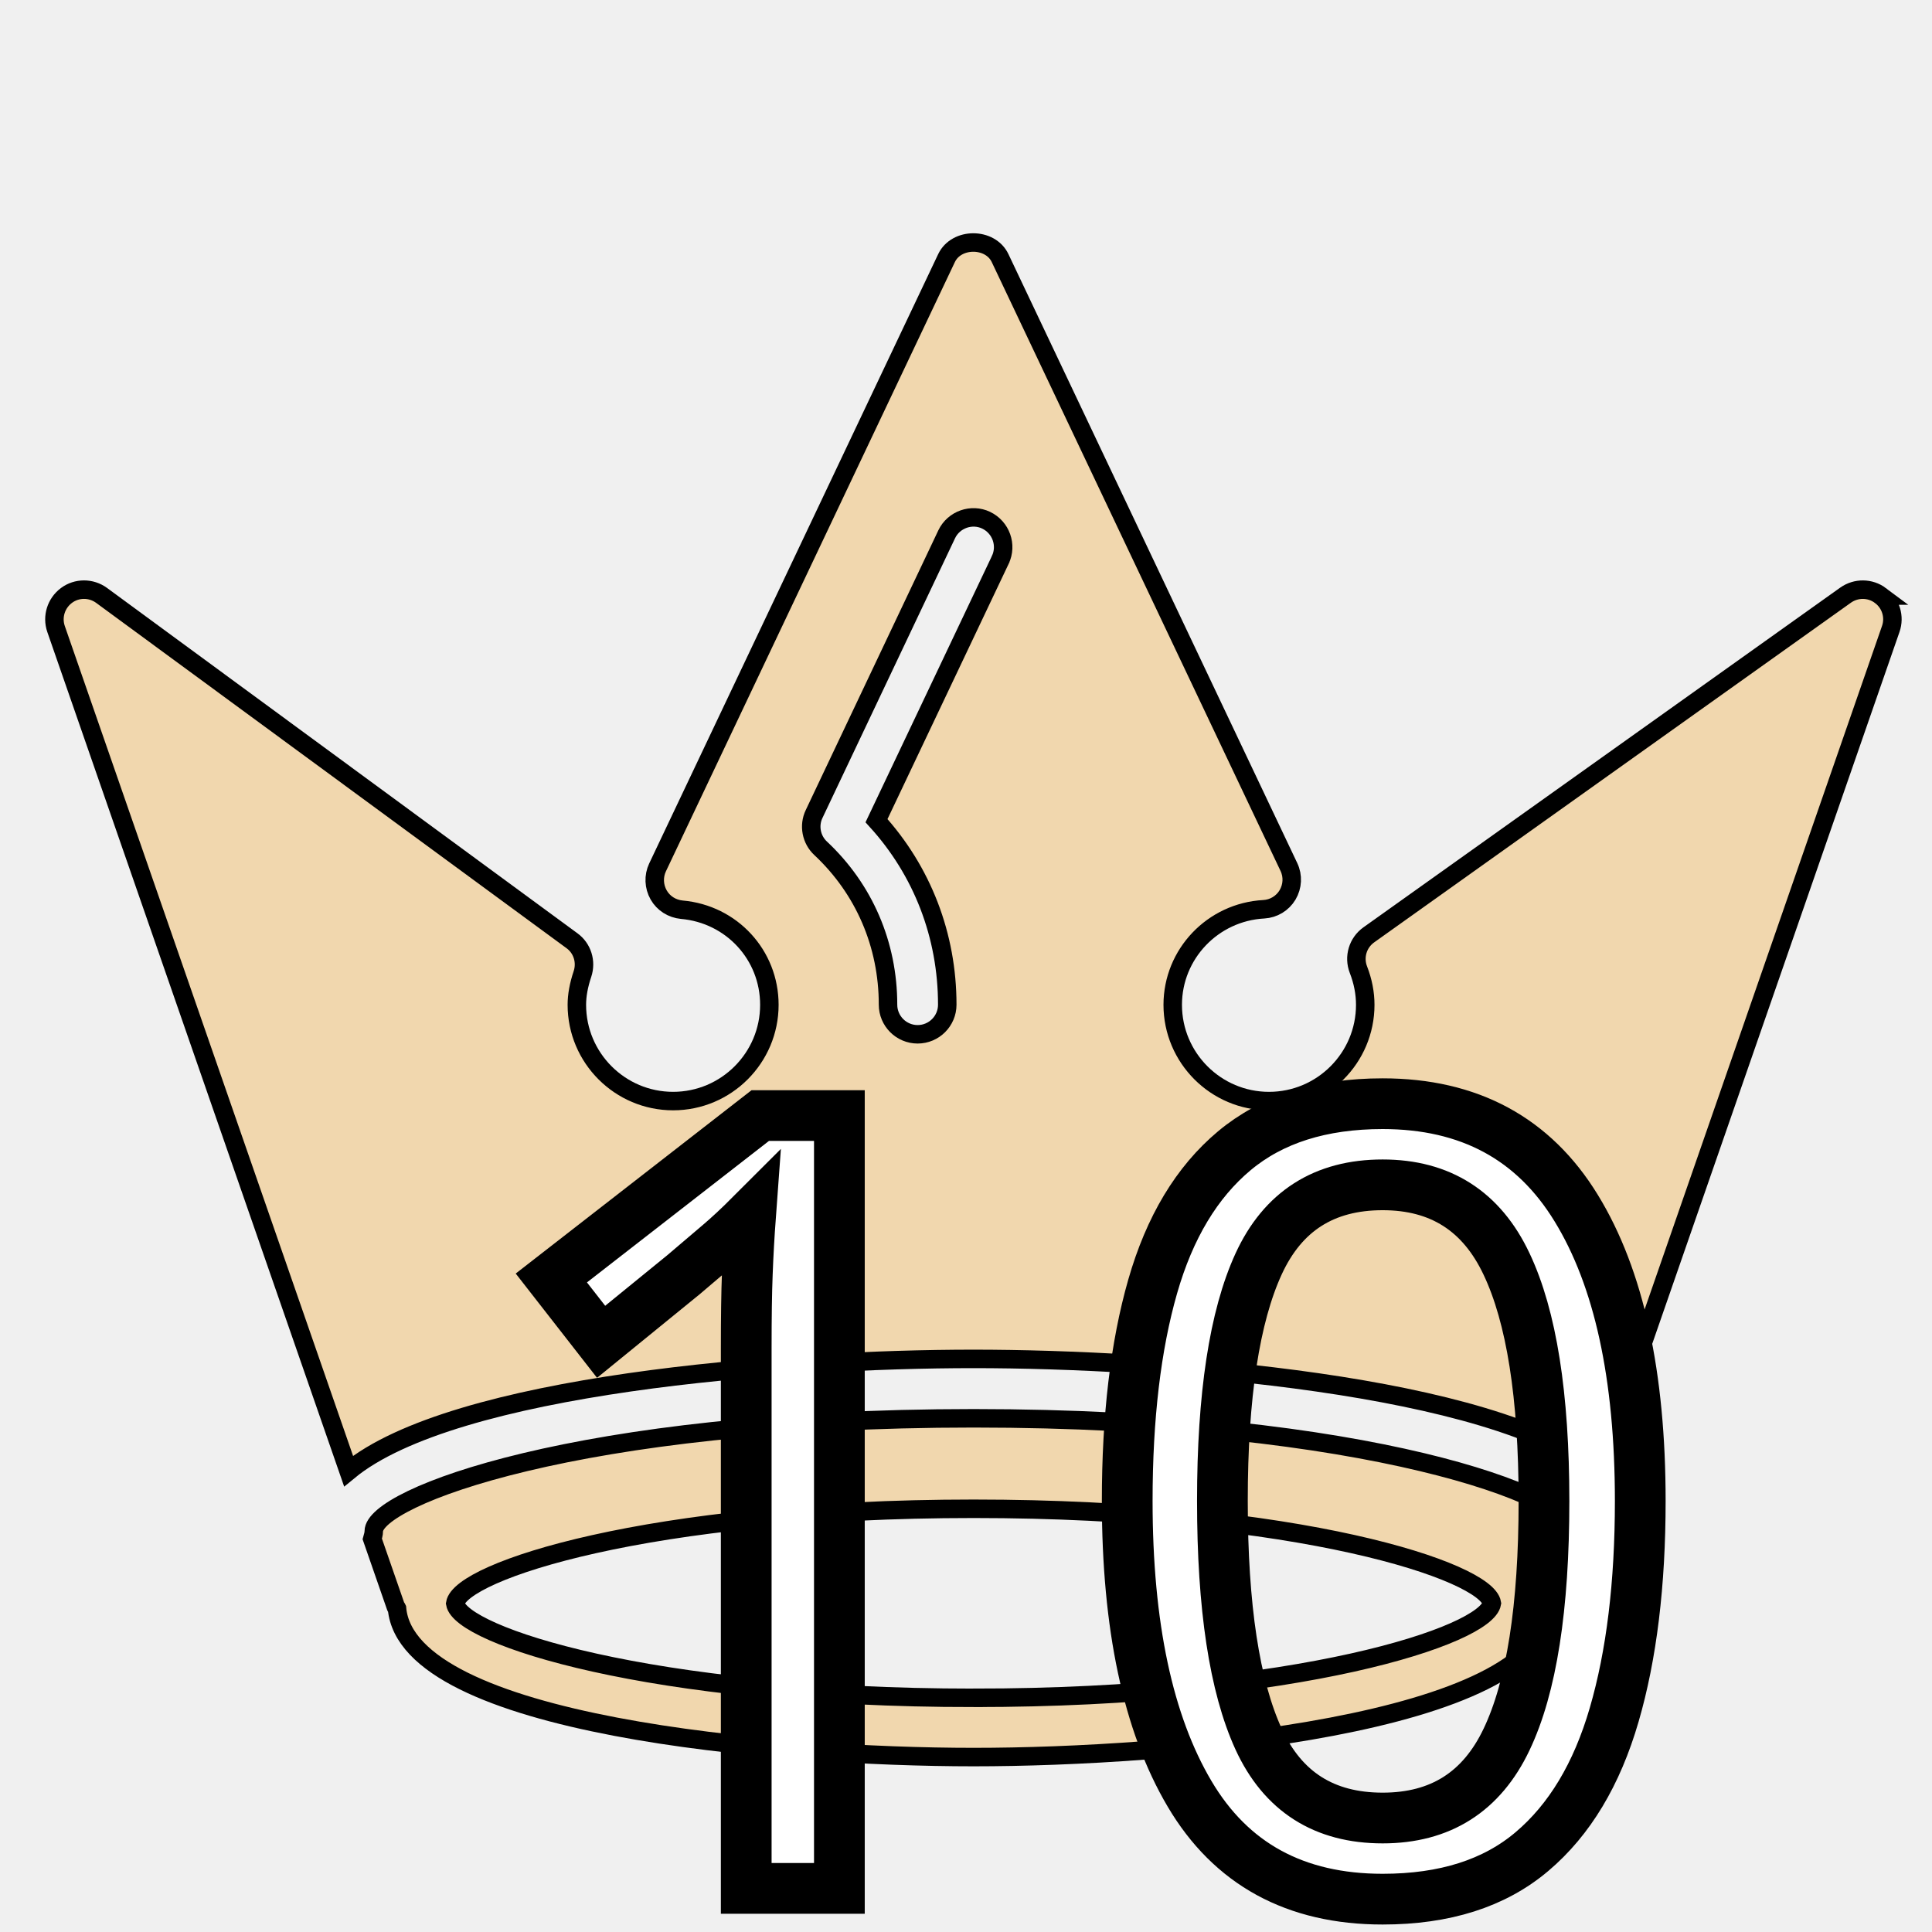
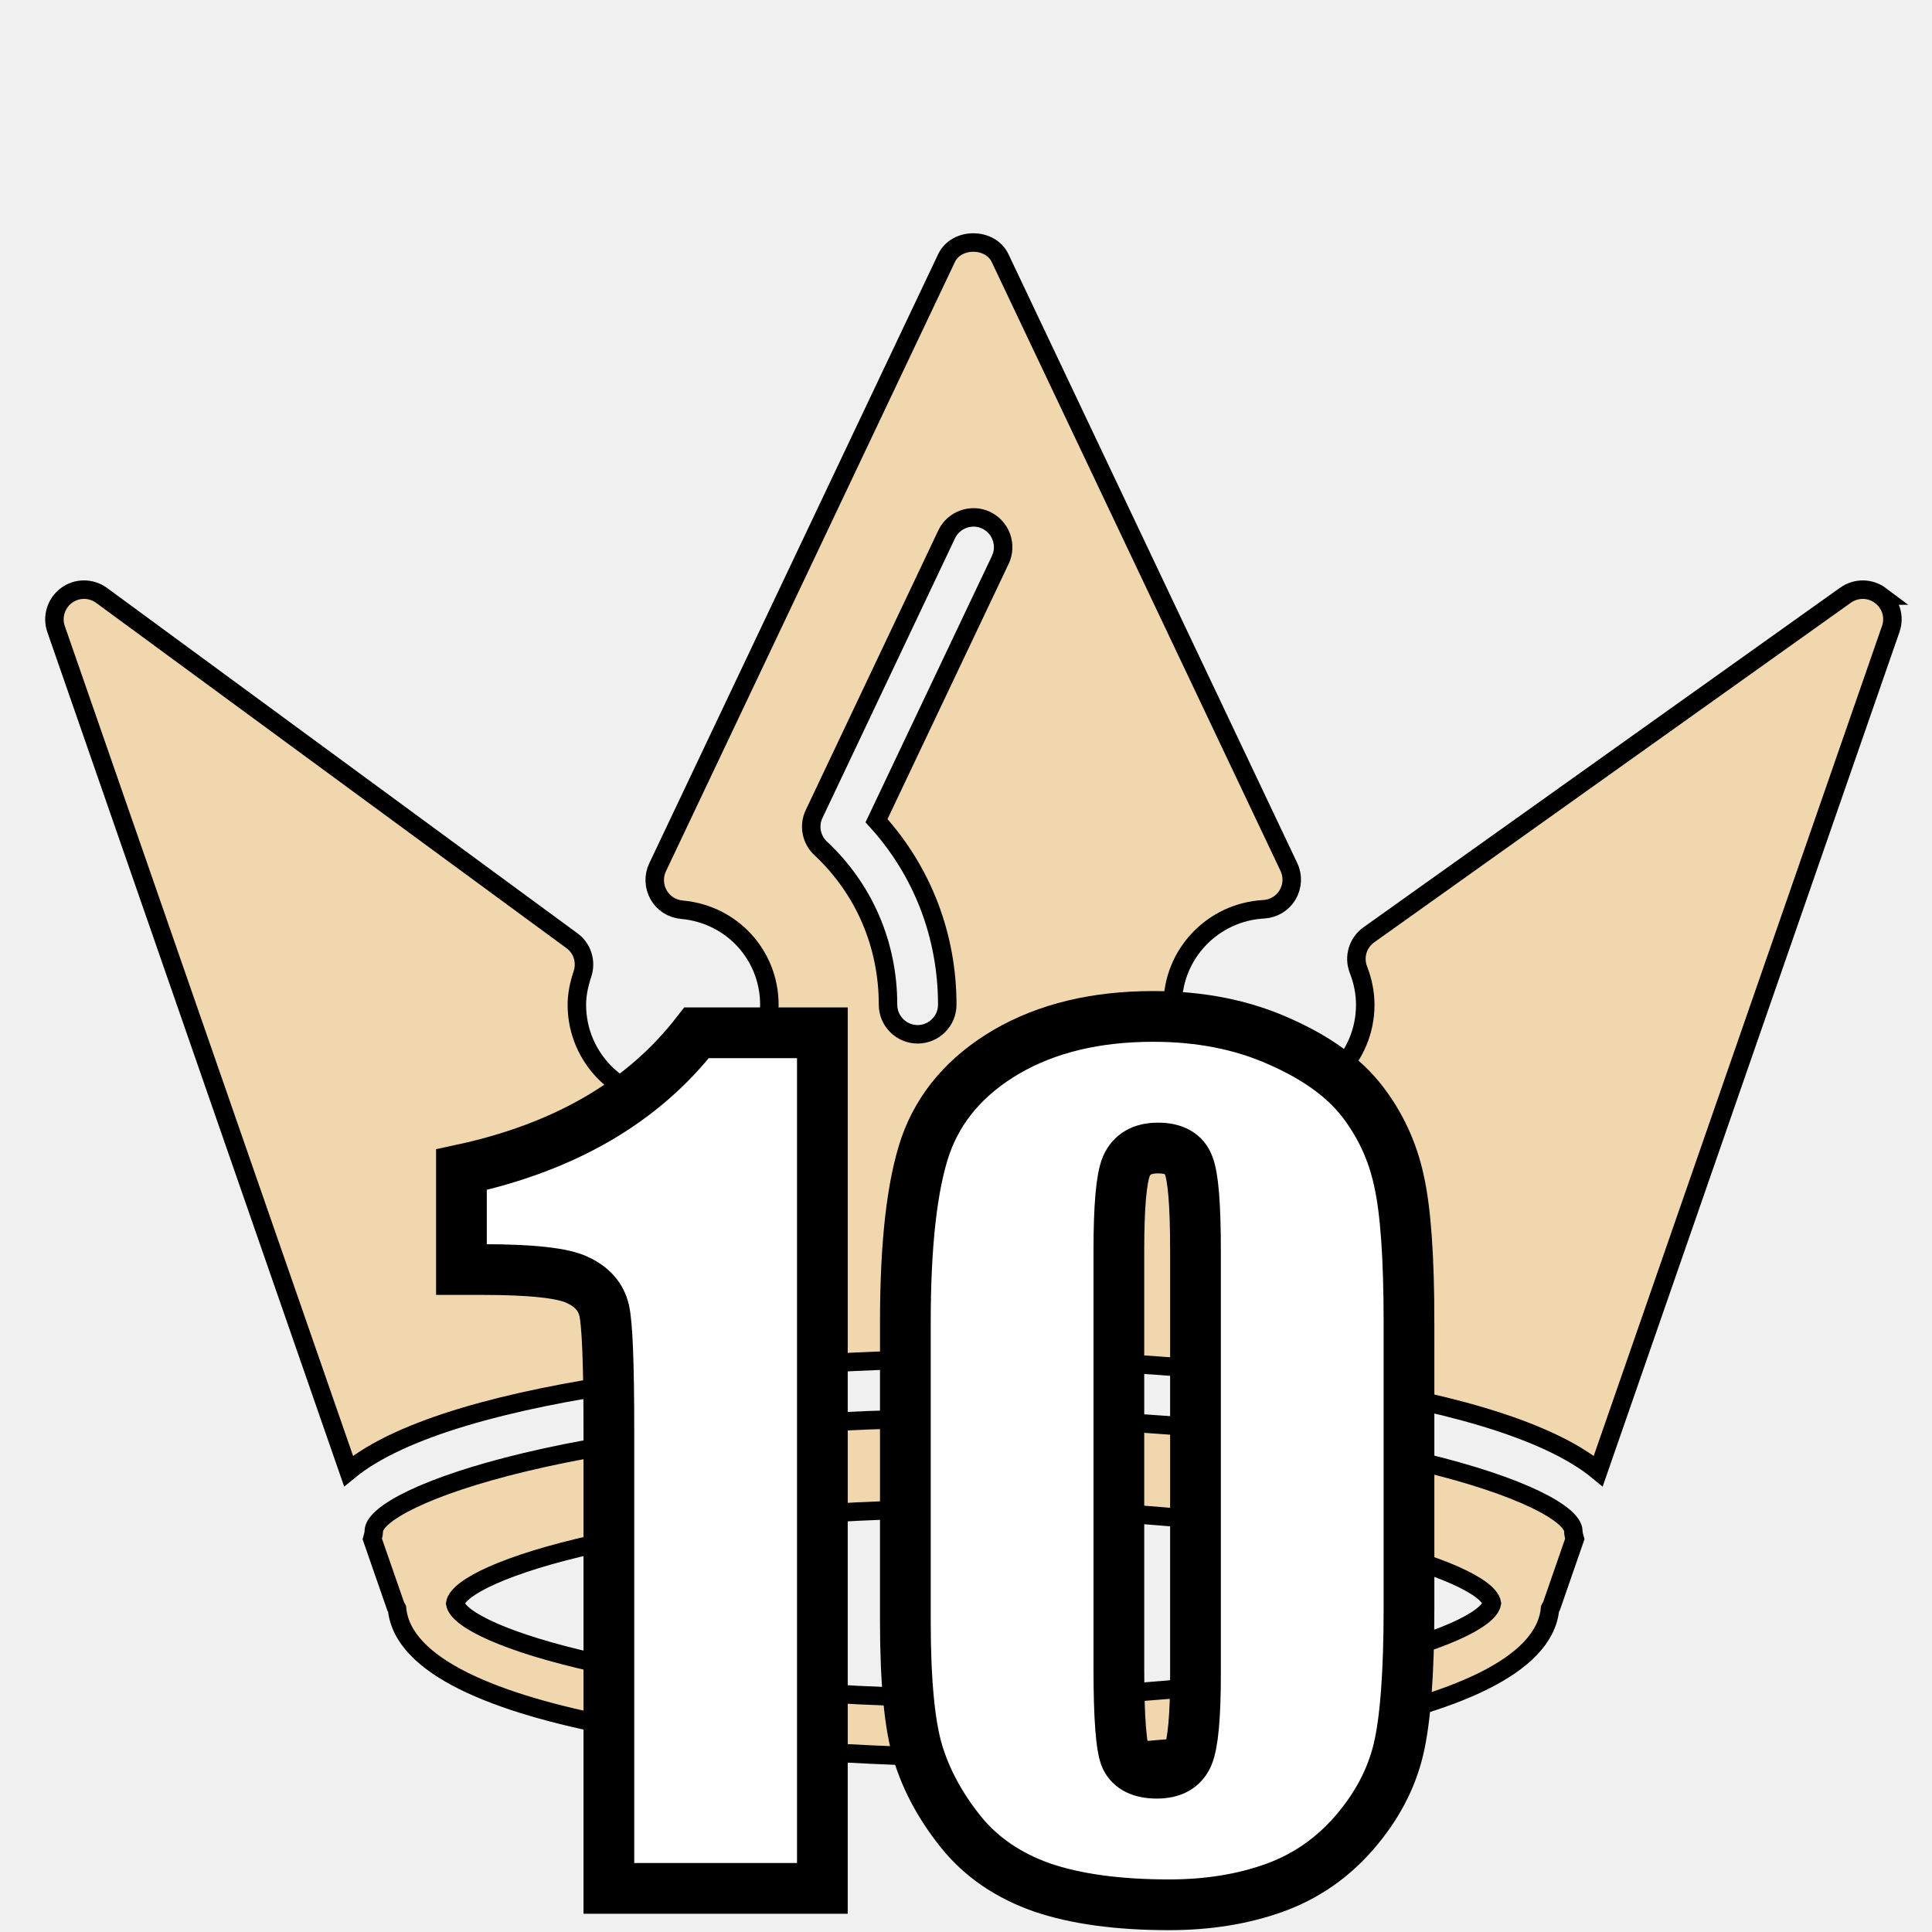
<svg xmlns="http://www.w3.org/2000/svg" xmlns:ns1="http://www.openswatchbook.org/uri/2009/osb" xmlns:xlink="http://www.w3.org/1999/xlink" version="1.1" id="Capa_1" x="0px" y="0px" width="193.469px" height="193.469px" viewBox="0 0 193.469 193.469" style="enable-background:new 0 0 193.469 193.469;" xml:space="preserve">
  <defs id="defs39">
    <linearGradient id="linearGradient2368">
      <stop style="stop-color:#f1d7ae;stop-opacity:1" offset="0" id="stop2364" />
      <stop style="stop-color:#f1d7ae;stop-opacity:1" offset="1" id="stop2366" />
    </linearGradient>
    <linearGradient id="linearGradient2354" ns1:paint="solid">
      <stop style="stop-color:#cc862d;stop-opacity:1;" offset="0" id="stop2352" />
    </linearGradient>
    <radialGradient xlink:href="#linearGradient2368" id="radialGradient2372" cx="96.734" cy="96.734" fx="96.734" fy="96.734" r="96.735" gradientTransform="matrix(-0.00140568,-0.9513329,0.4751603,-7.0209434e-4,51.64924,192.2121)" gradientUnits="userSpaceOnUse" />
  </defs>
  <path style="display:inline;fill:url(#radialGradient2372);fill-opacity:1;stroke:#000000;stroke-width:1.851;stroke-opacity:1;stroke-miterlimit:4;stroke-dasharray:none" id="path2" d="m 188.313,59.64 c -1.037,-0.776 -2.444,-0.788 -3.499,-0.041 L 137.075,93.612 c -1.112,0.792 -1.535,2.224 -1.044,3.488 0.458,1.176 0.684,2.358 0.684,3.522 0,5.318 -4.321,9.64 -9.639,9.64 -5.312,0 -9.64,-4.322 -9.64,-9.64 0,-5.086 4.009,-9.292 9.119,-9.569 0.985,-0.055 1.877,-0.594 2.38,-1.437 0.504,-0.854 0.562,-1.891 0.134,-2.795 L 100.149,25.847 c -0.985,-2.082 -4.38,-2.082 -5.365,0 l -28.941,61.022 c -0.408,0.871 -0.368,1.897 0.113,2.746 0.48,0.85 1.347,1.387 2.315,1.483 5.005,0.437 8.773,4.542 8.773,9.523 0,5.318 -4.324,9.64 -9.639,9.64 -5.315,0 -9.639,-4.322 -9.639,-9.64 0,-0.944 0.183,-1.958 0.561,-3.087 0.409,-1.228 -0.011,-2.581 -1.054,-3.333 L 10.172,59.622 C 9.123,58.857 7.692,58.852 6.655,59.628 5.613,60.407 5.189,61.76 5.613,62.988 L 34.904,147.311 c 10.551,-8.707 43.567,-11.232 62.574,-11.232 19.003,0 52.01,2.525 62.57,11.232 l 29.289,-84.323 c 0.43,-1.222 0.012,-2.57 -1.025,-3.348 z M 100.172,56.06 87.773,82.182 c 4.579,5.032 7.085,11.496 7.085,18.427 0,1.633 -1.329,2.965 -2.966,2.965 -1.639,0 -2.966,-1.332 -2.966,-2.965 0,-6.036 -2.398,-11.589 -6.752,-15.664 -0.935,-0.872 -1.205,-2.271 -0.652,-3.427 L 94.801,53.502 c 0.707,-1.483 2.499,-2.101 3.95,-1.408 1.491,0.718 2.119,2.488 1.421,3.965 z m 57.381,97.276 c 0,-3.383 -20.432,-11.308 -60.058,-11.308 -39.632,0 -60.065,7.925 -60.065,11.308 0,0.279 -0.089,0.522 -0.154,0.766 l 2.366,6.812 c 0.023,0.064 0.09,0.093 0.113,0.145 1.043,11.737 38.015,14.893 57.739,14.893 19.721,0 56.686,-3.146 57.729,-14.893 0.023,-0.058 0.093,-0.099 0.116,-0.145 l 2.363,-6.812 c -0.069,-0.244 -0.149,-0.487 -0.149,-0.766 z m -60.058,16.684 c -32.529,0 -51.356,-6.25 -51.91,-9.449 0.516,-3.209 19.313,-9.483 51.91,-9.483 32.599,0 51.385,6.274 51.901,9.46 -0.55,3.221 -19.377,9.471 -51.901,9.471 z" />
-   <text xml:space="preserve" style="font-style:normal;font-variant:normal;font-weight:normal;font-stretch:normal;font-size:67.739px;line-height:1.25;font-family:Impact;-inkscape-font-specification:Impact;letter-spacing:0px;word-spacing:0px;display:inline;fill:#ffffff;fill-opacity:1;stroke:#000000;stroke-width:5.08;stroke-miterlimit:4;stroke-dasharray:none;stroke-opacity:1" x="45.572" y="189.103" id="text1334">
-     <tspan x="45.572" y="189.103" id="tspan1332" style="stroke-width:5.08">
-       <tspan x="45.572" y="189.103" style="font-style:normal;font-variant:normal;font-weight:normal;font-stretch:normal;font-size:108.383px;font-family:Impact;-inkscape-font-specification:Impact;fill:#ffffff;fill-opacity:1;stroke:#000000;stroke-width:5.08;stroke-miterlimit:4;stroke-dasharray:none;stroke-opacity:1" id="tspan1330">10</tspan>
-     </tspan>
-   </text>
+   <g aria-label="10" style="font-style:normal;font-variant:normal;font-weight:normal;font-stretch:normal;font-size:67.739px;line-height:1.25;font-family:Impact;-inkscape-font-specification:Impact;letter-spacing:0px;word-spacing:0px;display:inline;fill:#ffffff;fill-opacity:1;stroke:#000000;stroke-width:5.08;stroke-miterlimit:4;stroke-dasharray:none;stroke-opacity:1" id="text1334">
+     <path d="m 82.352,103.424 v 85.679 H 60.972 v -45.936 q 0,-9.949 -0.476,-11.96 -0.476,-2.011 -2.646,-3.017 -2.117,-1.058 -9.526,-1.058 h -2.117 v -10.002 q 15.506,-3.334 23.55,-13.707 z" style="font-style:normal;font-variant:normal;font-weight:normal;font-stretch:normal;font-size:108.383px;font-family:Impact;-inkscape-font-specification:Impact;fill:#ffffff;fill-opacity:1;stroke:#000000;stroke-width:5.08;stroke-miterlimit:4;stroke-dasharray:none;stroke-opacity:1" id="path3055" />
+     <path d="M 141.095,132.425 V 161.002 q 0,9.738 -1.058,14.183 -1.058,4.445 -4.392,8.309 -3.334,3.863 -8.044,5.557 -4.71,1.693 -10.531,1.693 -7.674,0 -12.754,-1.746 -5.08,-1.799 -8.097,-5.557 -3.017,-3.757 -4.287,-7.885 -1.27,-4.181 -1.27,-13.23 v -29.9 q 0,-11.801 2.011,-17.676 2.064,-5.874 8.097,-9.42 6.086,-3.546 14.712,-3.546 7.039,0 12.595,2.487 5.557,2.434 8.309,5.98 2.752,3.546 3.704,7.991 1.006,4.445 1.006,14.183 z m -21.38,-7.197 q 0,-6.827 -0.688,-8.52 -0.635,-1.746 -3.069,-1.746 -2.381,0 -3.175,1.852 -0.741,1.799 -0.741,8.414 v 41.808 q 0,7.462 0.688,8.997 0.741,1.535 3.122,1.535 2.381,0 3.122,-1.799 0.741,-1.799 0.741,-8.097 z" style="font-style:normal;font-variant:normal;font-weight:normal;font-stretch:normal;font-size:108.383px;font-family:Impact;-inkscape-font-specification:Impact;fill:#ffffff;fill-opacity:1;stroke:#000000;stroke-width:5.08;stroke-miterlimit:4;stroke-dasharray:none;stroke-opacity:1" id="path3057" />
+   </g>
</svg>
